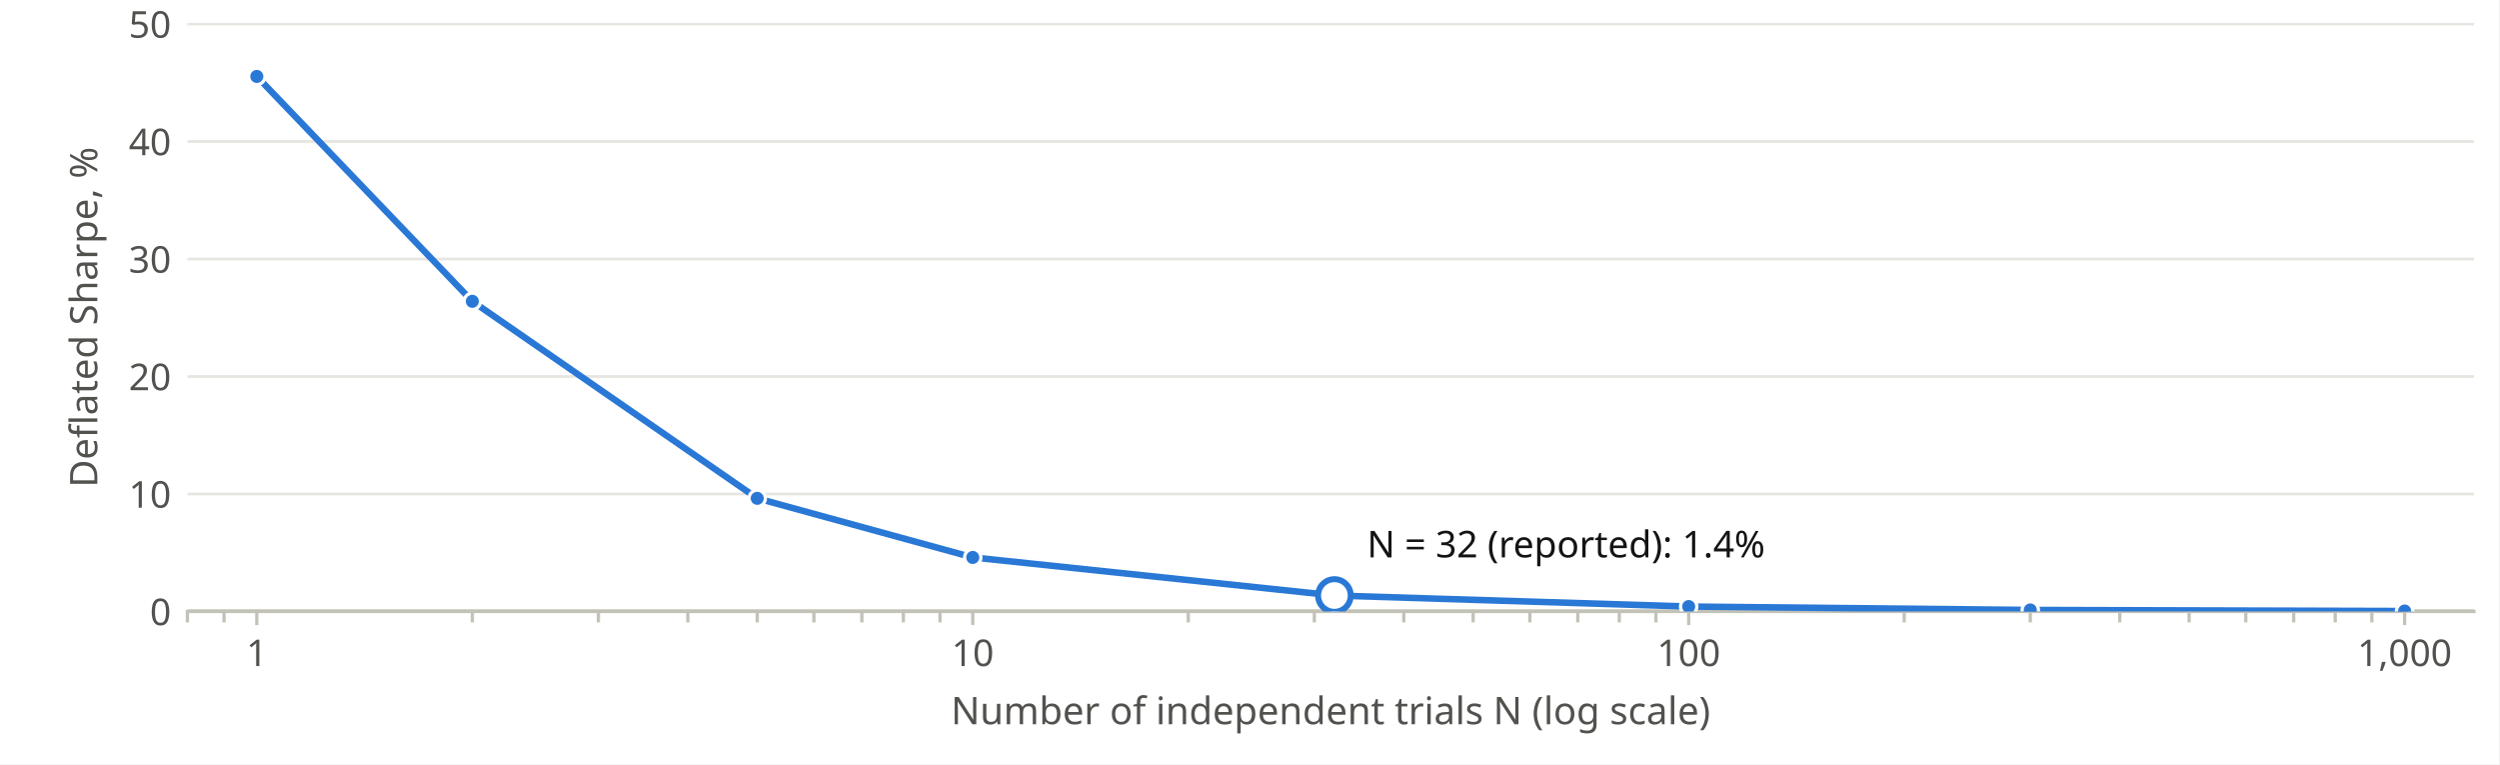
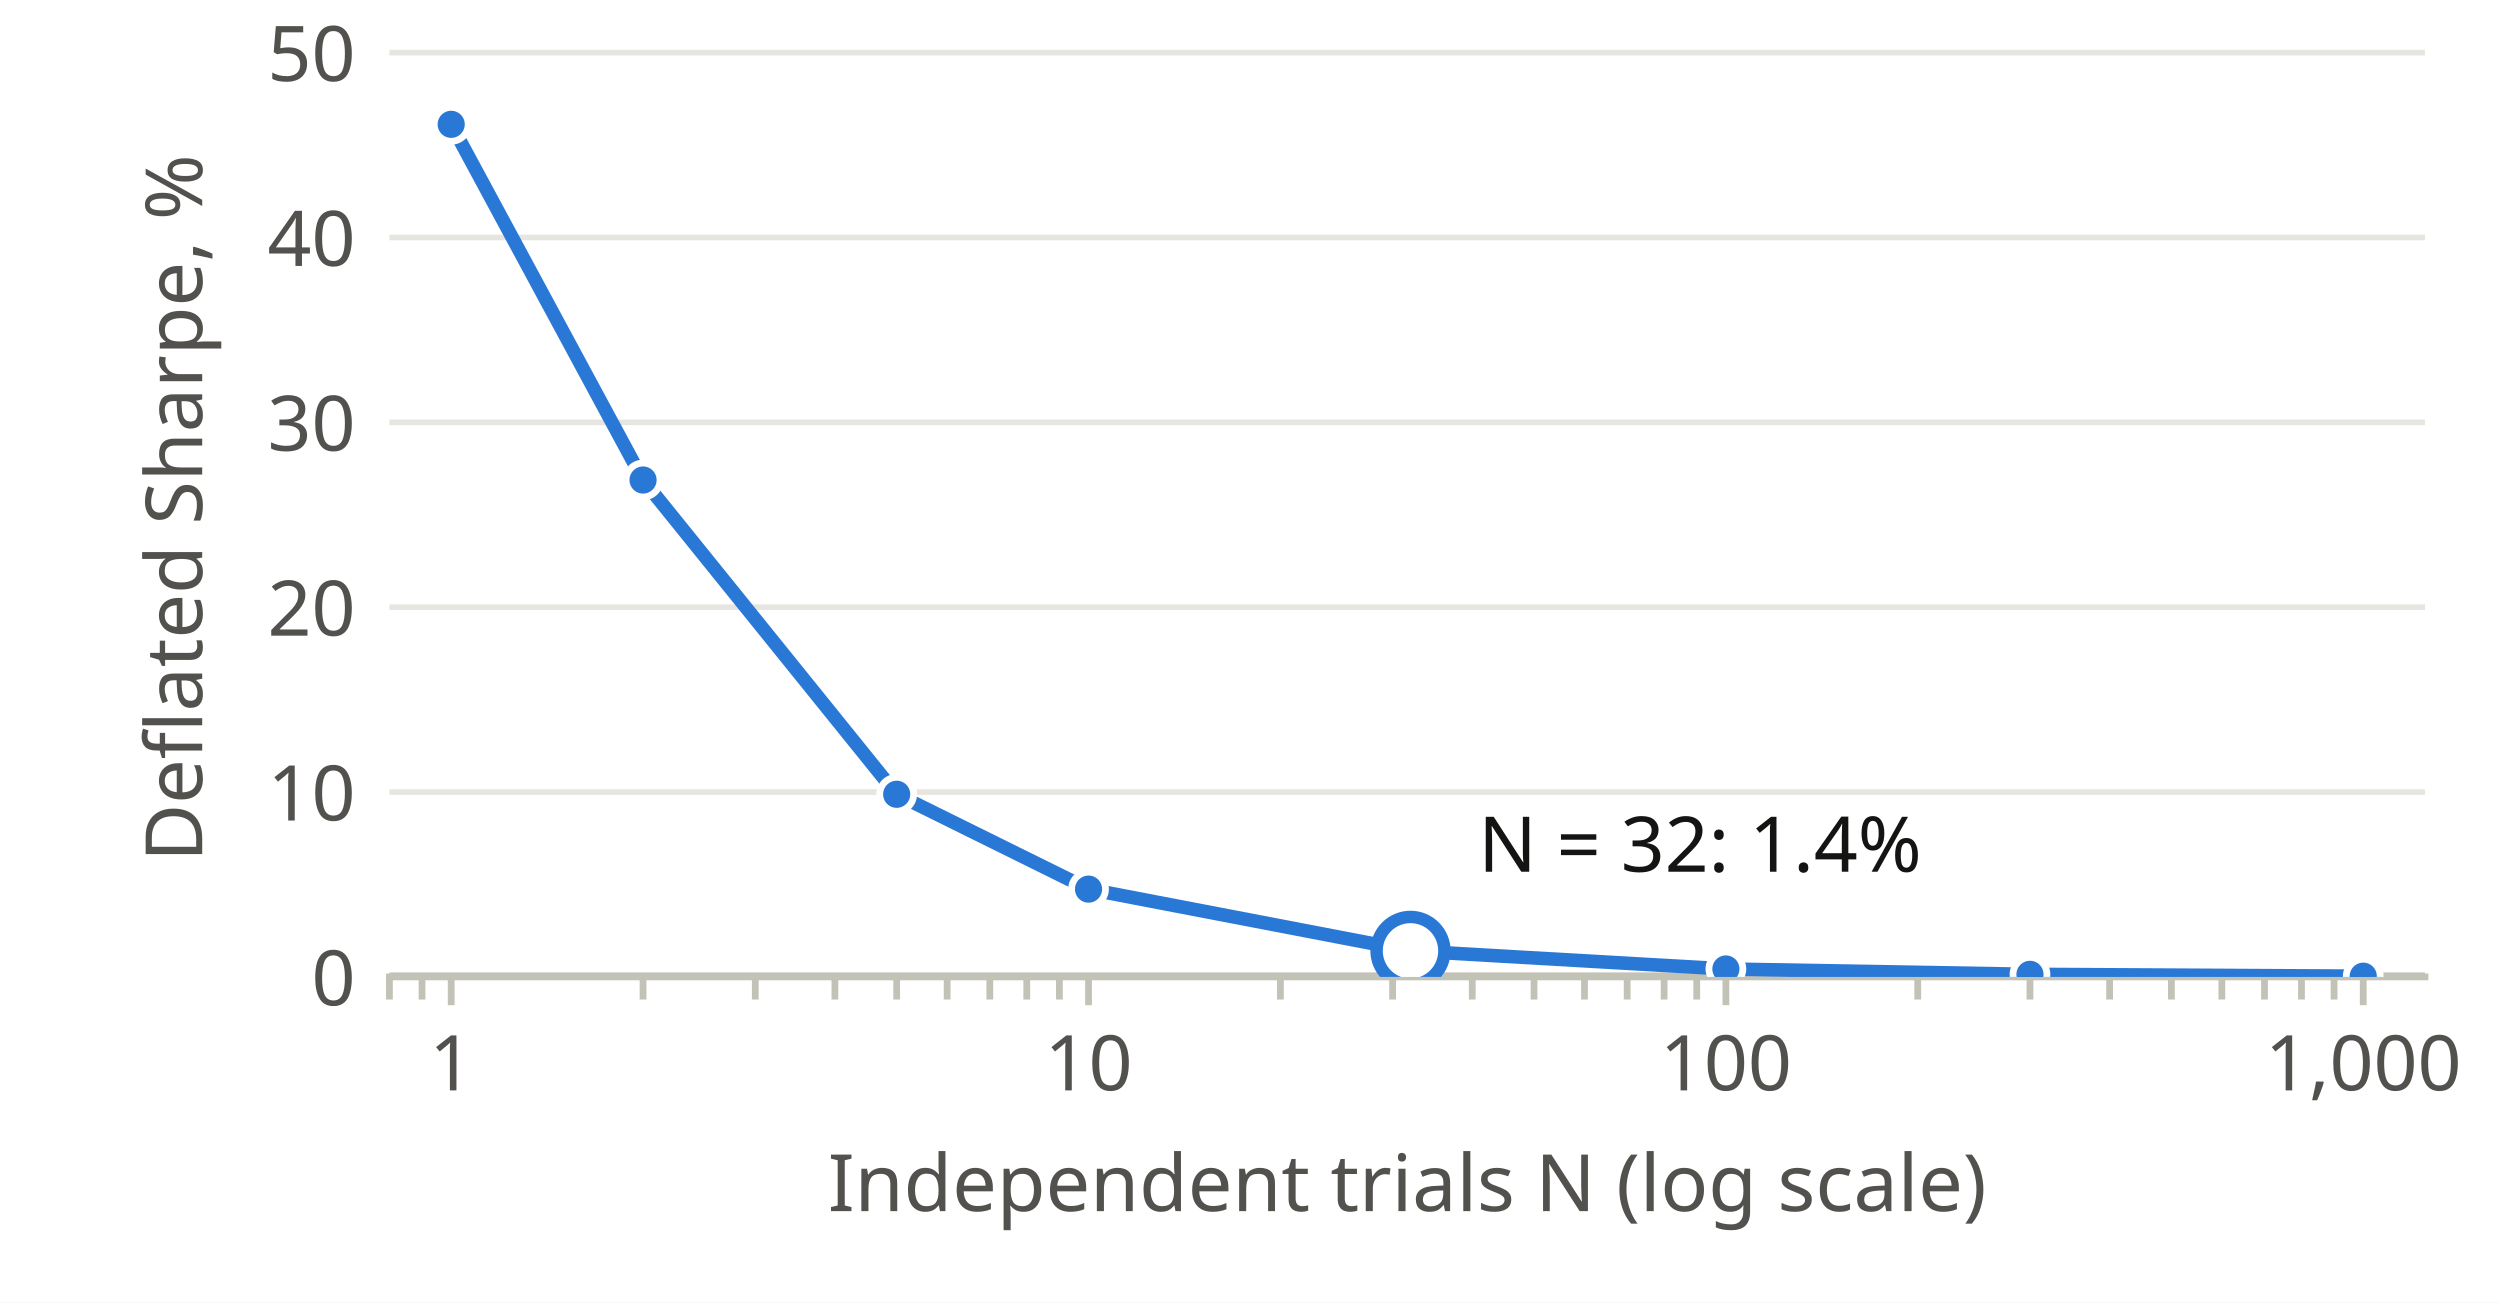
- <svg xmlns="http://www.w3.org/2000/svg" xmlns:xlink="http://www.w3.org/1999/xlink" width="459.213pt" height="140.4pt" viewBox="0 0 459.213 140.4" version="1.1">
+ <svg xmlns="http://www.w3.org/2000/svg" xmlns:xlink="http://www.w3.org/1999/xlink" width="221.102pt" height="115.2pt" viewBox="0 0 221.102 115.2" version="1.1">
  <defs>
    <style type="text/css">*{stroke-linejoin: round; stroke-linecap: butt}</style>
  </defs>
  <g id="figure_1">
    <g id="patch_1">
-       <path d="M 0 140.4 L 459.213 140.4 L 459.213 0 L 0 0 z " style="fill: #ffffff" />
+       <path d="M 0 115.2 L 221.102 115.2 L 221.102 0 L 0 0 z " style="fill: #ffffff" />
    </g>
    <g id="axes_1">
      <g id="patch_2">
-         <path d="M 34.441 112.32 L 454.62 112.32 L 454.62 4.212 L 34.441 4.212 z " style="fill: #ffffff" />
+         <path d="M 34.441 86.4 L 214.469 86.4 L 214.469 3.456 L 34.441 3.456 z " style="fill: #ffffff" />
      </g>
      <g id="matplotlib.axis_1">
        <g id="xtick_1">
          <g id="line2d_1">
            <defs>
              <path id="m30e6e8c478" d="M 0 0 L 0 2.5 " style="stroke: #c3c2b7; stroke-width: 0.6" />
            </defs>
            <g>
-               <use xlink:href="#m30e6e8c478" x="47.19" y="112.32" style="fill: #c3c2b7; stroke: #c3c2b7; stroke-width: 0.6" />
+               <use xlink:href="#m30e6e8c478" x="39.904" y="86.4" style="fill: #c3c2b7; stroke: #c3c2b7; stroke-width: 0.6" />
            </g>
          </g>
          <g id="text_1">
-             <text style="font-size: 6.8px; font-family: 'IBM Plex Sans'; text-anchor: middle; fill: #52514e" x="47.19" y="122.352" transform="rotate(-0 47.19044 122.352)">1</text>
+             <text style="font-size: 6.8px; font-family: 'IBM Plex Sans'; text-anchor: middle; fill: #52514e" x="39.904" y="96.432" transform="rotate(-0 39.90354 96.432)">1</text>
          </g>
        </g>
        <g id="xtick_2">
          <g id="line2d_2">
            <g>
-               <use xlink:href="#m30e6e8c478" x="178.751" y="112.32" style="fill: #c3c2b7; stroke: #c3c2b7; stroke-width: 0.6" />
+               <use xlink:href="#m30e6e8c478" x="96.271" y="86.4" style="fill: #c3c2b7; stroke: #c3c2b7; stroke-width: 0.6" />
            </g>
          </g>
          <g id="text_2">
-             <text style="font-size: 6.8px; font-family: 'IBM Plex Sans'; text-anchor: middle; fill: #52514e" x="178.751" y="122.352" transform="rotate(-0 178.7506 122.352)">10</text>
+             <text style="font-size: 6.8px; font-family: 'IBM Plex Sans'; text-anchor: middle; fill: #52514e" x="96.271" y="96.432" transform="rotate(-0 96.27126 96.432)">10</text>
          </g>
        </g>
        <g id="xtick_3">
          <g id="line2d_3">
            <g>
-               <use xlink:href="#m30e6e8c478" x="310.311" y="112.32" style="fill: #c3c2b7; stroke: #c3c2b7; stroke-width: 0.6" />
+               <use xlink:href="#m30e6e8c478" x="152.639" y="86.4" style="fill: #c3c2b7; stroke: #c3c2b7; stroke-width: 0.6" />
            </g>
          </g>
          <g id="text_3">
-             <text style="font-size: 6.8px; font-family: 'IBM Plex Sans'; text-anchor: middle; fill: #52514e" x="310.311" y="122.352" transform="rotate(-0 310.3108 122.352)">100</text>
+             <text style="font-size: 6.8px; font-family: 'IBM Plex Sans'; text-anchor: middle; fill: #52514e" x="152.639" y="96.432" transform="rotate(-0 152.639 96.432)">100</text>
          </g>
        </g>
        <g id="xtick_4">
          <g id="line2d_4">
            <g>
-               <use xlink:href="#m30e6e8c478" x="441.871" y="112.32" style="fill: #c3c2b7; stroke: #c3c2b7; stroke-width: 0.6" />
+               <use xlink:href="#m30e6e8c478" x="209.007" y="86.4" style="fill: #c3c2b7; stroke: #c3c2b7; stroke-width: 0.6" />
            </g>
          </g>
          <g id="text_4">
-             <text style="font-size: 6.8px; font-family: 'IBM Plex Sans'; text-anchor: middle; fill: #52514e" x="441.871" y="122.352" transform="rotate(-0 441.871 122.352)">1,000</text>
+             <text style="font-size: 6.8px; font-family: 'IBM Plex Sans'; text-anchor: middle; fill: #52514e" x="209.007" y="96.432" transform="rotate(-0 209.0067 96.432)">1,000</text>
          </g>
        </g>
        <g id="xtick_5">
          <g id="line2d_5">
            <defs>
              <path id="m71c95491b4" d="M 0 0 L 0 2 " style="stroke: #c3c2b7; stroke-width: 0.6" />
            </defs>
            <g>
-               <use xlink:href="#m71c95491b4" x="34.441" y="112.32" style="fill: #c3c2b7; stroke: #c3c2b7; stroke-width: 0.6" />
+               <use xlink:href="#m71c95491b4" x="34.441" y="86.4" style="fill: #c3c2b7; stroke: #c3c2b7; stroke-width: 0.6" />
            </g>
          </g>
        </g>
        <g id="xtick_6">
          <g id="line2d_6">
            <g>
-               <use xlink:href="#m71c95491b4" x="41.171" y="112.32" style="fill: #c3c2b7; stroke: #c3c2b7; stroke-width: 0.6" />
+               <use xlink:href="#m71c95491b4" x="37.324" y="86.4" style="fill: #c3c2b7; stroke: #c3c2b7; stroke-width: 0.6" />
            </g>
          </g>
        </g>
        <g id="xtick_7">
          <g id="line2d_7">
            <g>
-               <use xlink:href="#m71c95491b4" x="86.794" y="112.32" style="fill: #c3c2b7; stroke: #c3c2b7; stroke-width: 0.6" />
+               <use xlink:href="#m71c95491b4" x="56.872" y="86.4" style="fill: #c3c2b7; stroke: #c3c2b7; stroke-width: 0.6" />
            </g>
          </g>
        </g>
        <g id="xtick_8">
          <g id="line2d_8">
            <g>
-               <use xlink:href="#m71c95491b4" x="109.961" y="112.32" style="fill: #c3c2b7; stroke: #c3c2b7; stroke-width: 0.6" />
+               <use xlink:href="#m71c95491b4" x="66.798" y="86.4" style="fill: #c3c2b7; stroke: #c3c2b7; stroke-width: 0.6" />
            </g>
          </g>
        </g>
        <g id="xtick_9">
          <g id="line2d_9">
            <g>
-               <use xlink:href="#m71c95491b4" x="126.398" y="112.32" style="fill: #c3c2b7; stroke: #c3c2b7; stroke-width: 0.6" />
+               <use xlink:href="#m71c95491b4" x="73.84" y="86.4" style="fill: #c3c2b7; stroke: #c3c2b7; stroke-width: 0.6" />
            </g>
          </g>
        </g>
        <g id="xtick_10">
          <g id="line2d_10">
            <g>
-               <use xlink:href="#m71c95491b4" x="139.147" y="112.32" style="fill: #c3c2b7; stroke: #c3c2b7; stroke-width: 0.6" />
+               <use xlink:href="#m71c95491b4" x="79.303" y="86.4" style="fill: #c3c2b7; stroke: #c3c2b7; stroke-width: 0.6" />
            </g>
          </g>
        </g>
        <g id="xtick_11">
          <g id="line2d_11">
            <g>
-               <use xlink:href="#m71c95491b4" x="149.564" y="112.32" style="fill: #c3c2b7; stroke: #c3c2b7; stroke-width: 0.6" />
+               <use xlink:href="#m71c95491b4" x="83.766" y="86.4" style="fill: #c3c2b7; stroke: #c3c2b7; stroke-width: 0.6" />
            </g>
          </g>
        </g>
        <g id="xtick_12">
          <g id="line2d_12">
            <g>
-               <use xlink:href="#m71c95491b4" x="158.372" y="112.32" style="fill: #c3c2b7; stroke: #c3c2b7; stroke-width: 0.6" />
+               <use xlink:href="#m71c95491b4" x="87.54" y="86.4" style="fill: #c3c2b7; stroke: #c3c2b7; stroke-width: 0.6" />
            </g>
          </g>
        </g>
        <g id="xtick_13">
          <g id="line2d_13">
            <g>
-               <use xlink:href="#m71c95491b4" x="166.001" y="112.32" style="fill: #c3c2b7; stroke: #c3c2b7; stroke-width: 0.6" />
+               <use xlink:href="#m71c95491b4" x="90.809" y="86.4" style="fill: #c3c2b7; stroke: #c3c2b7; stroke-width: 0.6" />
            </g>
          </g>
        </g>
        <g id="xtick_14">
          <g id="line2d_14">
            <g>
-               <use xlink:href="#m71c95491b4" x="172.731" y="112.32" style="fill: #c3c2b7; stroke: #c3c2b7; stroke-width: 0.6" />
+               <use xlink:href="#m71c95491b4" x="93.692" y="86.4" style="fill: #c3c2b7; stroke: #c3c2b7; stroke-width: 0.6" />
            </g>
          </g>
        </g>
        <g id="xtick_15">
          <g id="line2d_15">
            <g>
-               <use xlink:href="#m71c95491b4" x="218.354" y="112.32" style="fill: #c3c2b7; stroke: #c3c2b7; stroke-width: 0.6" />
+               <use xlink:href="#m71c95491b4" x="113.24" y="86.4" style="fill: #c3c2b7; stroke: #c3c2b7; stroke-width: 0.6" />
            </g>
          </g>
        </g>
        <g id="xtick_16">
          <g id="line2d_16">
            <g>
-               <use xlink:href="#m71c95491b4" x="241.521" y="112.32" style="fill: #c3c2b7; stroke: #c3c2b7; stroke-width: 0.6" />
+               <use xlink:href="#m71c95491b4" x="123.165" y="86.4" style="fill: #c3c2b7; stroke: #c3c2b7; stroke-width: 0.6" />
            </g>
          </g>
        </g>
        <g id="xtick_17">
          <g id="line2d_17">
            <g>
-               <use xlink:href="#m71c95491b4" x="257.958" y="112.32" style="fill: #c3c2b7; stroke: #c3c2b7; stroke-width: 0.6" />
+               <use xlink:href="#m71c95491b4" x="130.208" y="86.4" style="fill: #c3c2b7; stroke: #c3c2b7; stroke-width: 0.6" />
            </g>
          </g>
        </g>
        <g id="xtick_18">
          <g id="line2d_18">
            <g>
-               <use xlink:href="#m71c95491b4" x="270.707" y="112.32" style="fill: #c3c2b7; stroke: #c3c2b7; stroke-width: 0.6" />
+               <use xlink:href="#m71c95491b4" x="135.671" y="86.4" style="fill: #c3c2b7; stroke: #c3c2b7; stroke-width: 0.6" />
            </g>
          </g>
        </g>
        <g id="xtick_19">
          <g id="line2d_19">
            <g>
-               <use xlink:href="#m71c95491b4" x="281.124" y="112.32" style="fill: #c3c2b7; stroke: #c3c2b7; stroke-width: 0.6" />
+               <use xlink:href="#m71c95491b4" x="140.134" y="86.4" style="fill: #c3c2b7; stroke: #c3c2b7; stroke-width: 0.6" />
            </g>
          </g>
        </g>
        <g id="xtick_20">
          <g id="line2d_20">
            <g>
-               <use xlink:href="#m71c95491b4" x="289.932" y="112.32" style="fill: #c3c2b7; stroke: #c3c2b7; stroke-width: 0.6" />
+               <use xlink:href="#m71c95491b4" x="143.908" y="86.4" style="fill: #c3c2b7; stroke: #c3c2b7; stroke-width: 0.6" />
            </g>
          </g>
        </g>
        <g id="xtick_21">
          <g id="line2d_21">
            <g>
-               <use xlink:href="#m71c95491b4" x="297.561" y="112.32" style="fill: #c3c2b7; stroke: #c3c2b7; stroke-width: 0.6" />
+               <use xlink:href="#m71c95491b4" x="147.176" y="86.4" style="fill: #c3c2b7; stroke: #c3c2b7; stroke-width: 0.6" />
            </g>
          </g>
        </g>
        <g id="xtick_22">
          <g id="line2d_22">
            <g>
-               <use xlink:href="#m71c95491b4" x="304.291" y="112.32" style="fill: #c3c2b7; stroke: #c3c2b7; stroke-width: 0.6" />
+               <use xlink:href="#m71c95491b4" x="150.06" y="86.4" style="fill: #c3c2b7; stroke: #c3c2b7; stroke-width: 0.6" />
            </g>
          </g>
        </g>
        <g id="xtick_23">
          <g id="line2d_23">
            <g>
-               <use xlink:href="#m71c95491b4" x="349.914" y="112.32" style="fill: #c3c2b7; stroke: #c3c2b7; stroke-width: 0.6" />
+               <use xlink:href="#m71c95491b4" x="169.607" y="86.4" style="fill: #c3c2b7; stroke: #c3c2b7; stroke-width: 0.6" />
            </g>
          </g>
        </g>
        <g id="xtick_24">
          <g id="line2d_24">
            <g>
-               <use xlink:href="#m71c95491b4" x="373.081" y="112.32" style="fill: #c3c2b7; stroke: #c3c2b7; stroke-width: 0.6" />
+               <use xlink:href="#m71c95491b4" x="179.533" y="86.4" style="fill: #c3c2b7; stroke: #c3c2b7; stroke-width: 0.6" />
            </g>
          </g>
        </g>
        <g id="xtick_25">
          <g id="line2d_25">
            <g>
-               <use xlink:href="#m71c95491b4" x="389.518" y="112.32" style="fill: #c3c2b7; stroke: #c3c2b7; stroke-width: 0.6" />
+               <use xlink:href="#m71c95491b4" x="186.576" y="86.4" style="fill: #c3c2b7; stroke: #c3c2b7; stroke-width: 0.6" />
            </g>
          </g>
        </g>
        <g id="xtick_26">
          <g id="line2d_26">
            <g>
-               <use xlink:href="#m71c95491b4" x="402.267" y="112.32" style="fill: #c3c2b7; stroke: #c3c2b7; stroke-width: 0.6" />
+               <use xlink:href="#m71c95491b4" x="192.038" y="86.4" style="fill: #c3c2b7; stroke: #c3c2b7; stroke-width: 0.6" />
            </g>
          </g>
        </g>
        <g id="xtick_27">
          <g id="line2d_27">
            <g>
-               <use xlink:href="#m71c95491b4" x="412.685" y="112.32" style="fill: #c3c2b7; stroke: #c3c2b7; stroke-width: 0.6" />
+               <use xlink:href="#m71c95491b4" x="196.502" y="86.4" style="fill: #c3c2b7; stroke: #c3c2b7; stroke-width: 0.6" />
            </g>
          </g>
        </g>
        <g id="xtick_28">
          <g id="line2d_28">
            <g>
-               <use xlink:href="#m71c95491b4" x="421.492" y="112.32" style="fill: #c3c2b7; stroke: #c3c2b7; stroke-width: 0.6" />
+               <use xlink:href="#m71c95491b4" x="200.275" y="86.4" style="fill: #c3c2b7; stroke: #c3c2b7; stroke-width: 0.6" />
            </g>
          </g>
        </g>
        <g id="xtick_29">
          <g id="line2d_29">
            <g>
-               <use xlink:href="#m71c95491b4" x="429.121" y="112.32" style="fill: #c3c2b7; stroke: #c3c2b7; stroke-width: 0.6" />
+               <use xlink:href="#m71c95491b4" x="203.544" y="86.4" style="fill: #c3c2b7; stroke: #c3c2b7; stroke-width: 0.6" />
            </g>
          </g>
        </g>
        <g id="xtick_30">
          <g id="line2d_30">
            <g>
-               <use xlink:href="#m71c95491b4" x="435.851" y="112.32" style="fill: #c3c2b7; stroke: #c3c2b7; stroke-width: 0.6" />
+               <use xlink:href="#m71c95491b4" x="206.427" y="86.4" style="fill: #c3c2b7; stroke: #c3c2b7; stroke-width: 0.6" />
            </g>
          </g>
        </g>
        <g id="text_5">
-           <text style="font-size: 7px; font-family: 'IBM Plex Sans'; text-anchor: middle; fill: #52514e" x="244.531" y="133.032" transform="rotate(-0 244.5307 133.032)">Number of independent trials N (log scale)</text>
+           <text style="font-size: 7px; font-family: 'IBM Plex Sans'; text-anchor: middle; fill: #52514e" x="124.455" y="107.112" transform="rotate(-0 124.4551 107.112)">Independent trials N (log scale)</text>
        </g>
      </g>
      <g id="matplotlib.axis_2">
        <g id="ytick_1">
          <g id="line2d_31">
-             <path d="M 34.441 112.32 L 454.62 112.32 " clip-path="url(#pd6596a08f7)" style="fill: none; stroke: #e6e5df; stroke-width: 0.5; stroke-linecap: round" />
+             <path d="M 34.441 86.4 L 214.469 86.4 " clip-path="url(#p765e2aa29f)" style="fill: none; stroke: #e6e5df; stroke-width: 0.5; stroke-linecap: round" />
          </g>
          <g id="line2d_32" />
          <g id="text_6">
-             <text style="font-size: 6.8px; font-family: 'IBM Plex Sans'; text-anchor: end; fill: #52514e" x="31.441" y="114.836" transform="rotate(-0 31.44094 114.836)">0</text>
+             <text style="font-size: 6.8px; font-family: 'IBM Plex Sans'; text-anchor: end; fill: #52514e" x="31.441" y="88.916" transform="rotate(-0 31.44094 88.916)">0</text>
          </g>
        </g>
        <g id="ytick_2">
          <g id="line2d_33">
-             <path d="M 34.441 90.739 L 454.62 90.739 " clip-path="url(#pd6596a08f7)" style="fill: none; stroke: #e6e5df; stroke-width: 0.5; stroke-linecap: round" />
+             <path d="M 34.441 70.051 L 214.469 70.051 " clip-path="url(#p765e2aa29f)" style="fill: none; stroke: #e6e5df; stroke-width: 0.5; stroke-linecap: round" />
          </g>
          <g id="line2d_34" />
          <g id="text_7">
-             <text style="font-size: 6.8px; font-family: 'IBM Plex Sans'; text-anchor: end; fill: #52514e" x="31.441" y="93.255" transform="rotate(-0 31.44094 93.25497)">10</text>
+             <text style="font-size: 6.8px; font-family: 'IBM Plex Sans'; text-anchor: end; fill: #52514e" x="31.441" y="72.567" transform="rotate(-0 31.44094 72.56656)">10</text>
          </g>
        </g>
        <g id="ytick_3">
          <g id="line2d_35">
-             <path d="M 34.441 69.158 L 454.62 69.158 " clip-path="url(#pd6596a08f7)" style="fill: none; stroke: #e6e5df; stroke-width: 0.5; stroke-linecap: round" />
+             <path d="M 34.441 53.701 L 214.469 53.701 " clip-path="url(#p765e2aa29f)" style="fill: none; stroke: #e6e5df; stroke-width: 0.5; stroke-linecap: round" />
          </g>
          <g id="line2d_36" />
          <g id="text_8">
-             <text style="font-size: 6.8px; font-family: 'IBM Plex Sans'; text-anchor: end; fill: #52514e" x="31.441" y="71.674" transform="rotate(-0 31.44094 71.67395)">20</text>
+             <text style="font-size: 6.8px; font-family: 'IBM Plex Sans'; text-anchor: end; fill: #52514e" x="31.441" y="56.217" transform="rotate(-0 31.44094 56.21711)">20</text>
          </g>
        </g>
        <g id="ytick_4">
          <g id="line2d_37">
-             <path d="M 34.441 47.577 L 454.62 47.577 " clip-path="url(#pd6596a08f7)" style="fill: none; stroke: #e6e5df; stroke-width: 0.5; stroke-linecap: round" />
+             <path d="M 34.441 37.352 L 214.469 37.352 " clip-path="url(#p765e2aa29f)" style="fill: none; stroke: #e6e5df; stroke-width: 0.5; stroke-linecap: round" />
          </g>
          <g id="line2d_38" />
          <g id="text_9">
-             <text style="font-size: 6.8px; font-family: 'IBM Plex Sans'; text-anchor: end; fill: #52514e" x="31.441" y="50.093" transform="rotate(-0 31.44094 50.09292)">30</text>
+             <text style="font-size: 6.8px; font-family: 'IBM Plex Sans'; text-anchor: end; fill: #52514e" x="31.441" y="39.868" transform="rotate(-0 31.44094 39.86767)">30</text>
          </g>
        </g>
        <g id="ytick_5">
          <g id="line2d_39">
-             <path d="M 34.441 25.996 L 454.62 25.996 " clip-path="url(#pd6596a08f7)" style="fill: none; stroke: #e6e5df; stroke-width: 0.5; stroke-linecap: round" />
+             <path d="M 34.441 21.002 L 214.469 21.002 " clip-path="url(#p765e2aa29f)" style="fill: none; stroke: #e6e5df; stroke-width: 0.5; stroke-linecap: round" />
          </g>
          <g id="line2d_40" />
          <g id="text_10">
-             <text style="font-size: 6.8px; font-family: 'IBM Plex Sans'; text-anchor: end; fill: #52514e" x="31.441" y="28.512" transform="rotate(-0 31.44094 28.51189)">40</text>
+             <text style="font-size: 6.8px; font-family: 'IBM Plex Sans'; text-anchor: end; fill: #52514e" x="31.441" y="23.518" transform="rotate(-0 31.44094 23.51822)">40</text>
          </g>
        </g>
        <g id="ytick_6">
          <g id="line2d_41">
-             <path d="M 34.441 4.415 L 454.62 4.415 " clip-path="url(#pd6596a08f7)" style="fill: none; stroke: #e6e5df; stroke-width: 0.5; stroke-linecap: round" />
+             <path d="M 34.441 4.653 L 214.469 4.653 " clip-path="url(#p765e2aa29f)" style="fill: none; stroke: #e6e5df; stroke-width: 0.5; stroke-linecap: round" />
          </g>
          <g id="line2d_42" />
          <g id="text_11">
-             <text style="font-size: 6.8px; font-family: 'IBM Plex Sans'; text-anchor: end; fill: #52514e" x="31.441" y="6.931" transform="rotate(-0 31.44094 6.930862)">50</text>
+             <text style="font-size: 6.8px; font-family: 'IBM Plex Sans'; text-anchor: end; fill: #52514e" x="31.441" y="7.169" transform="rotate(-0 31.44094 7.168779)">50</text>
          </g>
        </g>
        <g id="text_12">
-           <text style="font-size: 7px; font-family: 'IBM Plex Sans'; text-anchor: middle; fill: #52514e" x="17.881" y="58.266" transform="rotate(-90 17.88095 58.266)">Deflated Sharpe, %</text>
+           <text style="font-size: 7px; font-family: 'IBM Plex Sans'; text-anchor: middle; fill: #52514e" x="17.881" y="44.928" transform="rotate(-90 17.88095 44.928)">Deflated Sharpe, %</text>
        </g>
      </g>
      <g id="line2d_43">
-         <path d="M 34.441 112.32 L 454.62 112.32 " clip-path="url(#pd6596a08f7)" style="fill: none; stroke: #c3c2b7; stroke-width: 0.8; stroke-linecap: round" />
+         <path d="M 34.441 86.4 L 214.469 86.4 " clip-path="url(#p765e2aa29f)" style="fill: none; stroke: #c3c2b7; stroke-width: 0.8; stroke-linecap: round" />
      </g>
      <g id="patch_3">
-         <path d="M 34.441 112.32 L 454.62 112.32 " style="fill: none; stroke: #c3c2b7; stroke-width: 0.6; stroke-linejoin: miter; stroke-linecap: square" />
+         <path d="M 34.441 86.4 L 214.469 86.4 " style="fill: none; stroke: #c3c2b7; stroke-width: 0.6; stroke-linejoin: miter; stroke-linecap: square" />
      </g>
      <g id="line2d_44">
-         <path d="M 47.19 14.04 L 86.794 55.346 L 139.147 91.537 L 178.751 102.393 L 245.208 109.385 L 310.311 111.414 L 373.081 112.039 L 441.871 112.234 " clip-path="url(#pd6596a08f7)" style="fill: none; stroke: #2a78d6; stroke-width: 1.2; stroke-linecap: round" />
+         <path d="M 39.904 10.996 L 56.872 42.453 L 79.303 70.247 L 96.271 78.634 L 124.745 84.095 L 152.639 85.697 L 179.533 86.171 L 209.007 86.335 " clip-path="url(#p765e2aa29f)" style="fill: none; stroke: #2a78d6; stroke-width: 1.2; stroke-linecap: round" />
        <defs>
          <path id="m3a04592720" d="M 0 1.5 C 0.398 1.5 0.779 1.342 1.061 1.061 C 1.342 0.779 1.5 0.398 1.5 0 C 1.5 -0.398 1.342 -0.779 1.061 -1.061 C 0.779 -1.342 0.398 -1.5 0 -1.5 C -0.398 -1.5 -0.779 -1.342 -1.061 -1.061 C -1.342 -0.779 -1.5 -0.398 -1.5 0 C -1.5 0.398 -1.342 0.779 -1.061 1.061 C -0.779 1.342 -0.398 1.5 0 1.5 z " style="stroke: #ffffff; stroke-width: 0.6" />
        </defs>
-         <g clip-path="url(#pd6596a08f7)">
-           <use xlink:href="#m3a04592720" x="47.19" y="14.04" style="fill: #2a78d6; stroke: #ffffff; stroke-width: 0.6" />
-           <use xlink:href="#m3a04592720" x="86.794" y="55.346" style="fill: #2a78d6; stroke: #ffffff; stroke-width: 0.6" />
-           <use xlink:href="#m3a04592720" x="139.147" y="91.537" style="fill: #2a78d6; stroke: #ffffff; stroke-width: 0.6" />
-           <use xlink:href="#m3a04592720" x="178.751" y="102.393" style="fill: #2a78d6; stroke: #ffffff; stroke-width: 0.6" />
-           <use xlink:href="#m3a04592720" x="245.208" y="109.385" style="fill: #2a78d6; stroke: #ffffff; stroke-width: 0.6" />
-           <use xlink:href="#m3a04592720" x="310.311" y="111.414" style="fill: #2a78d6; stroke: #ffffff; stroke-width: 0.6" />
-           <use xlink:href="#m3a04592720" x="373.081" y="112.039" style="fill: #2a78d6; stroke: #ffffff; stroke-width: 0.6" />
-           <use xlink:href="#m3a04592720" x="441.871" y="112.234" style="fill: #2a78d6; stroke: #ffffff; stroke-width: 0.6" />
+         <g clip-path="url(#p765e2aa29f)">
+           <use xlink:href="#m3a04592720" x="39.904" y="10.996" style="fill: #2a78d6; stroke: #ffffff; stroke-width: 0.6" />
+           <use xlink:href="#m3a04592720" x="56.872" y="42.453" style="fill: #2a78d6; stroke: #ffffff; stroke-width: 0.6" />
+           <use xlink:href="#m3a04592720" x="79.303" y="70.247" style="fill: #2a78d6; stroke: #ffffff; stroke-width: 0.6" />
+           <use xlink:href="#m3a04592720" x="96.271" y="78.634" style="fill: #2a78d6; stroke: #ffffff; stroke-width: 0.6" />
+           <use xlink:href="#m3a04592720" x="124.745" y="84.095" style="fill: #2a78d6; stroke: #ffffff; stroke-width: 0.6" />
+           <use xlink:href="#m3a04592720" x="152.639" y="85.697" style="fill: #2a78d6; stroke: #ffffff; stroke-width: 0.6" />
+           <use xlink:href="#m3a04592720" x="179.533" y="86.171" style="fill: #2a78d6; stroke: #ffffff; stroke-width: 0.6" />
+           <use xlink:href="#m3a04592720" x="209.007" y="86.335" style="fill: #2a78d6; stroke: #ffffff; stroke-width: 0.6" />
        </g>
      </g>
      <g id="text_13">
-         <text style="font-size: 6.8px; font-family: 'IBM Plex Sans SmBld'; text-anchor: start; fill: #141413" x="251.208" y="102.385" transform="rotate(-0 251.2082 102.385)">N = 32 (reported): 1.4%</text>
+         <text style="font-size: 6.8px; font-family: 'IBM Plex Sans SmBld'; text-anchor: start; fill: #141413" x="130.745" y="77.095" transform="rotate(-0 130.7454 77.09473)">N = 32: 1.4%</text>
      </g>
      <g id="line2d_45">
-         <path d="M 245.208 109.385 " clip-path="url(#pd6596a08f7)" style="fill: none; stroke: #1f77b4; stroke-width: 1.1; stroke-linecap: round" />
+         <path d="M 124.745 84.095 " clip-path="url(#p765e2aa29f)" style="fill: none; stroke: #1f77b4; stroke-width: 1.1; stroke-linecap: round" />
        <defs>
          <path id="m3585d41558" d="M 0 3 C 0.796 3 1.559 2.684 2.121 2.121 C 2.684 1.559 3 0.796 3 0 C 3 -0.796 2.684 -1.559 2.121 -2.121 C 1.559 -2.684 0.796 -3 0 -3 C -0.796 -3 -1.559 -2.684 -2.121 -2.121 C -2.684 -1.559 -3 -0.796 -3 0 C -3 0.796 -2.684 1.559 -2.121 2.121 C -1.559 2.684 -0.796 3 0 3 z " style="stroke: #2a78d6; stroke-width: 1.1" />
        </defs>
-         <g clip-path="url(#pd6596a08f7)">
-           <use xlink:href="#m3585d41558" x="245.208" y="109.385" style="fill: #ffffff; stroke: #2a78d6; stroke-width: 1.1" />
+         <g clip-path="url(#p765e2aa29f)">
+           <use xlink:href="#m3585d41558" x="124.745" y="84.095" style="fill: #ffffff; stroke: #2a78d6; stroke-width: 1.1" />
        </g>
      </g>
    </g>
  </g>
  <defs>
-     <clipPath id="pd6596a08f7">
-       <rect x="34.441" y="4.212" width="420.18" height="108.108" />
+     <clipPath id="p765e2aa29f">
+       <rect x="34.441" y="3.456" width="180.028" height="82.944" />
    </clipPath>
  </defs>
</svg>
